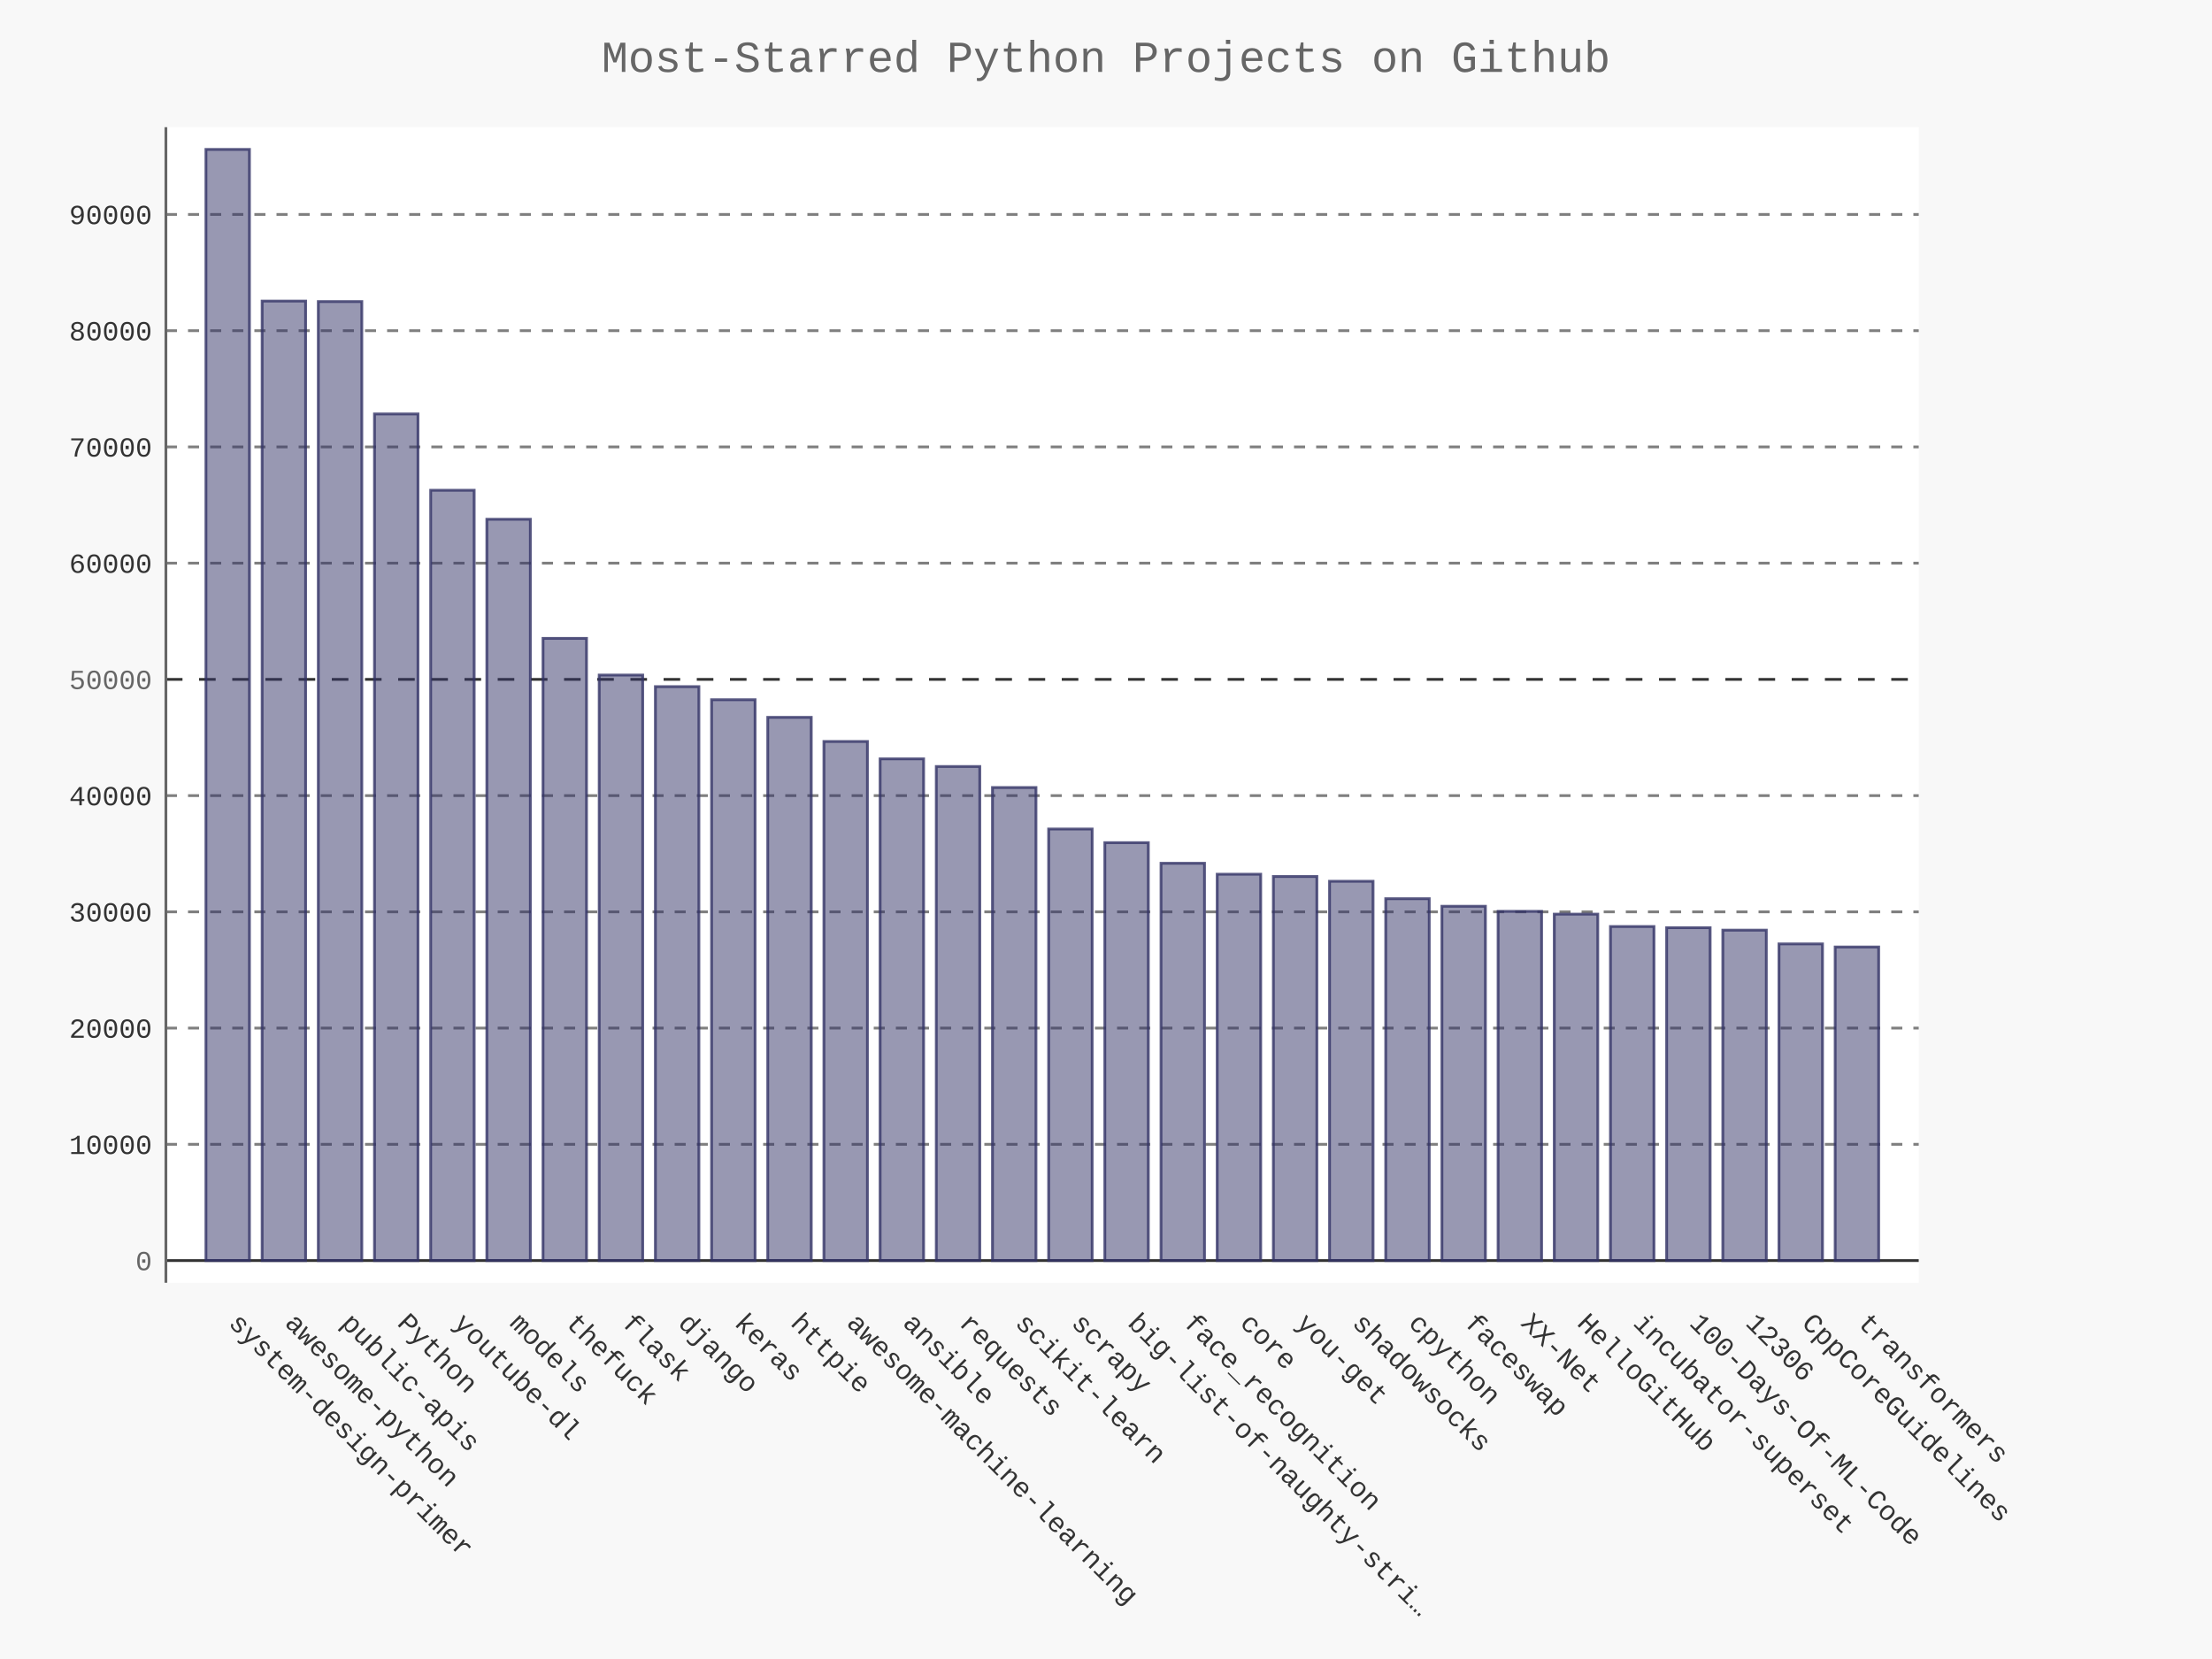
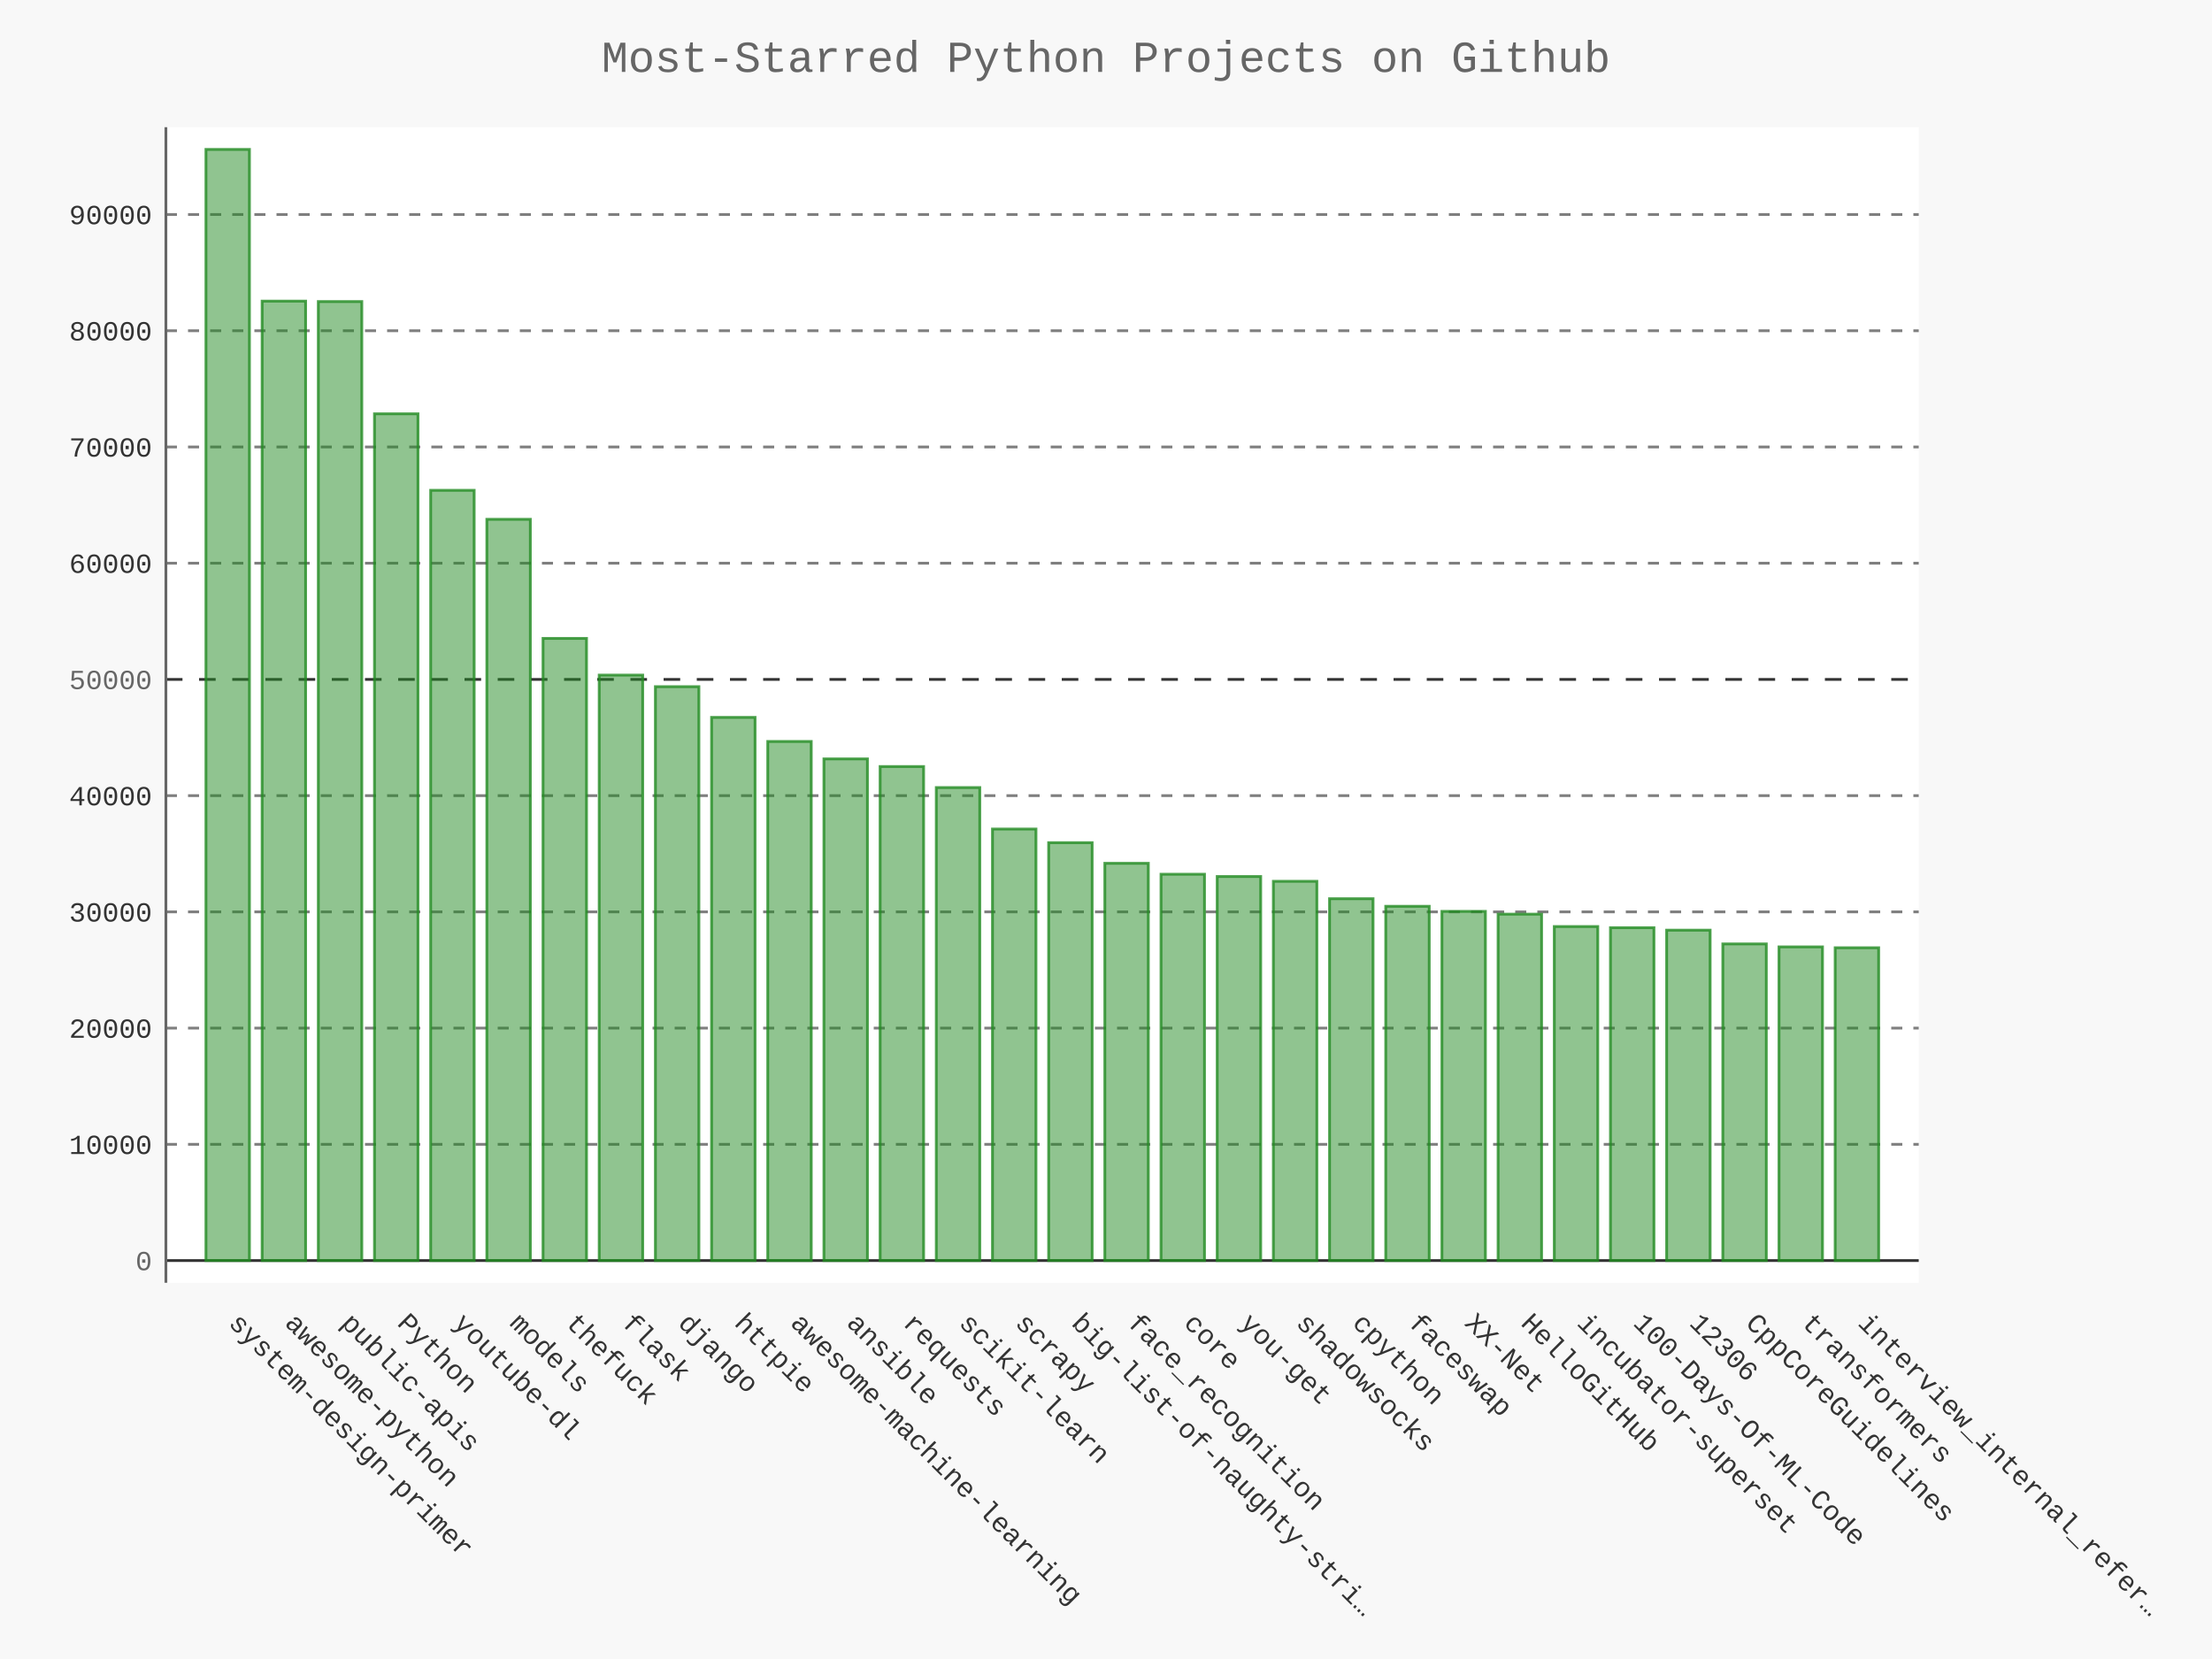
- <svg xmlns="http://www.w3.org/2000/svg" id="chart-a7b45c9d-c83d-46bf-b347-02b6608a611a" class="pygal-chart" viewBox="0 0 800 600">
+ <svg xmlns="http://www.w3.org/2000/svg" id="chart-d66af4cc-916e-4963-9f83-e5c5235435a4" class="pygal-chart" viewBox="0 0 800 600">
  <defs>
-     <style type="text/css">#chart-a7b45c9d-c83d-46bf-b347-02b6608a611a{-webkit-user-select:none;-webkit-font-smoothing:antialiased;font-family:Consolas,"Liberation Mono",Menlo,Courier,monospace}#chart-a7b45c9d-c83d-46bf-b347-02b6608a611a .title{font-family:Consolas,"Liberation Mono",Menlo,Courier,monospace;font-size:16px}#chart-a7b45c9d-c83d-46bf-b347-02b6608a611a .legends .legend text{font-family:Consolas,"Liberation Mono",Menlo,Courier,monospace;font-size:14px}#chart-a7b45c9d-c83d-46bf-b347-02b6608a611a .axis text{font-family:Consolas,"Liberation Mono",Menlo,Courier,monospace;font-size:10px}#chart-a7b45c9d-c83d-46bf-b347-02b6608a611a .axis text.major{font-family:Consolas,"Liberation Mono",Menlo,Courier,monospace;font-size:10px}#chart-a7b45c9d-c83d-46bf-b347-02b6608a611a .text-overlay text.value{font-family:Consolas,"Liberation Mono",Menlo,Courier,monospace;font-size:16px}#chart-a7b45c9d-c83d-46bf-b347-02b6608a611a .text-overlay text.label{font-family:Consolas,"Liberation Mono",Menlo,Courier,monospace;font-size:10px}#chart-a7b45c9d-c83d-46bf-b347-02b6608a611a .tooltip{font-family:Consolas,"Liberation Mono",Menlo,Courier,monospace;font-size:14px}#chart-a7b45c9d-c83d-46bf-b347-02b6608a611a text.no_data{font-family:Consolas,"Liberation Mono",Menlo,Courier,monospace;font-size:64px}
- #chart-a7b45c9d-c83d-46bf-b347-02b6608a611a{background-color:#f8f8f8}#chart-a7b45c9d-c83d-46bf-b347-02b6608a611a path,#chart-a7b45c9d-c83d-46bf-b347-02b6608a611a line,#chart-a7b45c9d-c83d-46bf-b347-02b6608a611a rect,#chart-a7b45c9d-c83d-46bf-b347-02b6608a611a circle{-webkit-transition:250ms ease-in;-moz-transition:250ms ease-in;transition:250ms ease-in}#chart-a7b45c9d-c83d-46bf-b347-02b6608a611a .graph &gt; .background{fill:#f8f8f8}#chart-a7b45c9d-c83d-46bf-b347-02b6608a611a .plot &gt; .background{fill:#ffffff}#chart-a7b45c9d-c83d-46bf-b347-02b6608a611a .graph{fill:#333}#chart-a7b45c9d-c83d-46bf-b347-02b6608a611a text.no_data{fill:#666}#chart-a7b45c9d-c83d-46bf-b347-02b6608a611a .title{fill:#666}#chart-a7b45c9d-c83d-46bf-b347-02b6608a611a .legends .legend text{fill:#333}#chart-a7b45c9d-c83d-46bf-b347-02b6608a611a .legends .legend:hover text{fill:#666}#chart-a7b45c9d-c83d-46bf-b347-02b6608a611a .axis .line{stroke:#666}#chart-a7b45c9d-c83d-46bf-b347-02b6608a611a .axis .guide.line{stroke:rgba(0,0,0,0.5)}#chart-a7b45c9d-c83d-46bf-b347-02b6608a611a .axis .major.line{stroke:#333}#chart-a7b45c9d-c83d-46bf-b347-02b6608a611a .axis text.major{fill:#666}#chart-a7b45c9d-c83d-46bf-b347-02b6608a611a .axis.y .guides:hover .guide.line,#chart-a7b45c9d-c83d-46bf-b347-02b6608a611a .line-graph .axis.x .guides:hover .guide.line,#chart-a7b45c9d-c83d-46bf-b347-02b6608a611a .stackedline-graph .axis.x .guides:hover .guide.line,#chart-a7b45c9d-c83d-46bf-b347-02b6608a611a .xy-graph .axis.x .guides:hover .guide.line{stroke:#666}#chart-a7b45c9d-c83d-46bf-b347-02b6608a611a .axis .guides:hover text{fill:#666}#chart-a7b45c9d-c83d-46bf-b347-02b6608a611a .reactive{fill-opacity:.5;stroke-opacity:.8}#chart-a7b45c9d-c83d-46bf-b347-02b6608a611a .ci{stroke:#333}#chart-a7b45c9d-c83d-46bf-b347-02b6608a611a .reactive.active,#chart-a7b45c9d-c83d-46bf-b347-02b6608a611a .active .reactive{fill-opacity:.9;stroke-opacity:.9;stroke-width:4}#chart-a7b45c9d-c83d-46bf-b347-02b6608a611a .ci .reactive.active{stroke-width:1.5}#chart-a7b45c9d-c83d-46bf-b347-02b6608a611a .series text{fill:#666}#chart-a7b45c9d-c83d-46bf-b347-02b6608a611a .tooltip rect{fill:#ffffff;stroke:#666;-webkit-transition:opacity 250ms ease-in;-moz-transition:opacity 250ms ease-in;transition:opacity 250ms ease-in}#chart-a7b45c9d-c83d-46bf-b347-02b6608a611a .tooltip .label{fill:#333}#chart-a7b45c9d-c83d-46bf-b347-02b6608a611a .tooltip .label{fill:#333}#chart-a7b45c9d-c83d-46bf-b347-02b6608a611a .tooltip .legend{font-size:.8em;fill:rgba(0,0,0,0.5)}#chart-a7b45c9d-c83d-46bf-b347-02b6608a611a .tooltip .x_label{font-size:.6em;fill:#666}#chart-a7b45c9d-c83d-46bf-b347-02b6608a611a .tooltip .xlink{font-size:.5em;text-decoration:underline}#chart-a7b45c9d-c83d-46bf-b347-02b6608a611a .tooltip .value{font-size:1.5em}#chart-a7b45c9d-c83d-46bf-b347-02b6608a611a .bound{font-size:.5em}#chart-a7b45c9d-c83d-46bf-b347-02b6608a611a .max-value{font-size:.75em;fill:rgba(0,0,0,0.5)}#chart-a7b45c9d-c83d-46bf-b347-02b6608a611a .map-element{fill:#ffffff;stroke:rgba(0,0,0,0.5) !important}#chart-a7b45c9d-c83d-46bf-b347-02b6608a611a .map-element .reactive{fill-opacity:inherit;stroke-opacity:inherit}#chart-a7b45c9d-c83d-46bf-b347-02b6608a611a .color-0,#chart-a7b45c9d-c83d-46bf-b347-02b6608a611a .color-0 a:visited{stroke:#333366;fill:#333366}#chart-a7b45c9d-c83d-46bf-b347-02b6608a611a .text-overlay .color-0 text{fill:black}
- #chart-a7b45c9d-c83d-46bf-b347-02b6608a611a text.no_data{text-anchor:middle}#chart-a7b45c9d-c83d-46bf-b347-02b6608a611a .guide.line{fill:none}#chart-a7b45c9d-c83d-46bf-b347-02b6608a611a .centered{text-anchor:middle}#chart-a7b45c9d-c83d-46bf-b347-02b6608a611a .title{text-anchor:middle}#chart-a7b45c9d-c83d-46bf-b347-02b6608a611a .legends .legend text{fill-opacity:1}#chart-a7b45c9d-c83d-46bf-b347-02b6608a611a .axis.x text{text-anchor:middle}#chart-a7b45c9d-c83d-46bf-b347-02b6608a611a .axis.x:not(.web) text[transform]{text-anchor:start}#chart-a7b45c9d-c83d-46bf-b347-02b6608a611a .axis.x:not(.web) text[transform].backwards{text-anchor:end}#chart-a7b45c9d-c83d-46bf-b347-02b6608a611a .axis.y text{text-anchor:end}#chart-a7b45c9d-c83d-46bf-b347-02b6608a611a .axis.y text[transform].backwards{text-anchor:start}#chart-a7b45c9d-c83d-46bf-b347-02b6608a611a .axis.y2 text{text-anchor:start}#chart-a7b45c9d-c83d-46bf-b347-02b6608a611a .axis.y2 text[transform].backwards{text-anchor:end}#chart-a7b45c9d-c83d-46bf-b347-02b6608a611a .axis .guide.line{stroke-dasharray:4,4}#chart-a7b45c9d-c83d-46bf-b347-02b6608a611a .axis .major.guide.line{stroke-dasharray:6,6}#chart-a7b45c9d-c83d-46bf-b347-02b6608a611a .horizontal .axis.y .guide.line,#chart-a7b45c9d-c83d-46bf-b347-02b6608a611a .horizontal .axis.y2 .guide.line,#chart-a7b45c9d-c83d-46bf-b347-02b6608a611a .vertical .axis.x .guide.line{opacity:0}#chart-a7b45c9d-c83d-46bf-b347-02b6608a611a .horizontal .axis.always_show .guide.line,#chart-a7b45c9d-c83d-46bf-b347-02b6608a611a .vertical .axis.always_show .guide.line{opacity:1 !important}#chart-a7b45c9d-c83d-46bf-b347-02b6608a611a .axis.y .guides:hover .guide.line,#chart-a7b45c9d-c83d-46bf-b347-02b6608a611a .axis.y2 .guides:hover .guide.line,#chart-a7b45c9d-c83d-46bf-b347-02b6608a611a .axis.x .guides:hover .guide.line{opacity:1}#chart-a7b45c9d-c83d-46bf-b347-02b6608a611a .axis .guides:hover text{opacity:1}#chart-a7b45c9d-c83d-46bf-b347-02b6608a611a .nofill{fill:none}#chart-a7b45c9d-c83d-46bf-b347-02b6608a611a .subtle-fill{fill-opacity:.2}#chart-a7b45c9d-c83d-46bf-b347-02b6608a611a .dot{stroke-width:1px;fill-opacity:1}#chart-a7b45c9d-c83d-46bf-b347-02b6608a611a .dot.active{stroke-width:5px}#chart-a7b45c9d-c83d-46bf-b347-02b6608a611a .dot.negative{fill:transparent}#chart-a7b45c9d-c83d-46bf-b347-02b6608a611a text,#chart-a7b45c9d-c83d-46bf-b347-02b6608a611a tspan{stroke:none !important}#chart-a7b45c9d-c83d-46bf-b347-02b6608a611a .series text.active{opacity:1}#chart-a7b45c9d-c83d-46bf-b347-02b6608a611a .tooltip rect{fill-opacity:.95;stroke-width:.5}#chart-a7b45c9d-c83d-46bf-b347-02b6608a611a .tooltip text{fill-opacity:1}#chart-a7b45c9d-c83d-46bf-b347-02b6608a611a .showable{visibility:hidden}#chart-a7b45c9d-c83d-46bf-b347-02b6608a611a .showable.shown{visibility:visible}#chart-a7b45c9d-c83d-46bf-b347-02b6608a611a .gauge-background{fill:rgba(229,229,229,1);stroke:none}#chart-a7b45c9d-c83d-46bf-b347-02b6608a611a .bg-lines{stroke:#f8f8f8;stroke-width:2px}</style>
+     <style type="text/css">#chart-d66af4cc-916e-4963-9f83-e5c5235435a4{-webkit-user-select:none;-webkit-font-smoothing:antialiased;font-family:Consolas,"Liberation Mono",Menlo,Courier,monospace}#chart-d66af4cc-916e-4963-9f83-e5c5235435a4 .title{font-family:Consolas,"Liberation Mono",Menlo,Courier,monospace;font-size:16px}#chart-d66af4cc-916e-4963-9f83-e5c5235435a4 .legends .legend text{font-family:Consolas,"Liberation Mono",Menlo,Courier,monospace;font-size:14px}#chart-d66af4cc-916e-4963-9f83-e5c5235435a4 .axis text{font-family:Consolas,"Liberation Mono",Menlo,Courier,monospace;font-size:10px}#chart-d66af4cc-916e-4963-9f83-e5c5235435a4 .axis text.major{font-family:Consolas,"Liberation Mono",Menlo,Courier,monospace;font-size:10px}#chart-d66af4cc-916e-4963-9f83-e5c5235435a4 .text-overlay text.value{font-family:Consolas,"Liberation Mono",Menlo,Courier,monospace;font-size:16px}#chart-d66af4cc-916e-4963-9f83-e5c5235435a4 .text-overlay text.label{font-family:Consolas,"Liberation Mono",Menlo,Courier,monospace;font-size:10px}#chart-d66af4cc-916e-4963-9f83-e5c5235435a4 .tooltip{font-family:Consolas,"Liberation Mono",Menlo,Courier,monospace;font-size:14px}#chart-d66af4cc-916e-4963-9f83-e5c5235435a4 text.no_data{font-family:Consolas,"Liberation Mono",Menlo,Courier,monospace;font-size:64px}
+ #chart-d66af4cc-916e-4963-9f83-e5c5235435a4{background-color:#f8f8f8}#chart-d66af4cc-916e-4963-9f83-e5c5235435a4 path,#chart-d66af4cc-916e-4963-9f83-e5c5235435a4 line,#chart-d66af4cc-916e-4963-9f83-e5c5235435a4 rect,#chart-d66af4cc-916e-4963-9f83-e5c5235435a4 circle{-webkit-transition:250ms ease-in;-moz-transition:250ms ease-in;transition:250ms ease-in}#chart-d66af4cc-916e-4963-9f83-e5c5235435a4 .graph &gt; .background{fill:#f8f8f8}#chart-d66af4cc-916e-4963-9f83-e5c5235435a4 .plot &gt; .background{fill:#ffffff}#chart-d66af4cc-916e-4963-9f83-e5c5235435a4 .graph{fill:#333}#chart-d66af4cc-916e-4963-9f83-e5c5235435a4 text.no_data{fill:#666}#chart-d66af4cc-916e-4963-9f83-e5c5235435a4 .title{fill:#666}#chart-d66af4cc-916e-4963-9f83-e5c5235435a4 .legends .legend text{fill:#333}#chart-d66af4cc-916e-4963-9f83-e5c5235435a4 .legends .legend:hover text{fill:#666}#chart-d66af4cc-916e-4963-9f83-e5c5235435a4 .axis .line{stroke:#666}#chart-d66af4cc-916e-4963-9f83-e5c5235435a4 .axis .guide.line{stroke:rgba(0,0,0,0.5)}#chart-d66af4cc-916e-4963-9f83-e5c5235435a4 .axis .major.line{stroke:#333}#chart-d66af4cc-916e-4963-9f83-e5c5235435a4 .axis text.major{fill:#666}#chart-d66af4cc-916e-4963-9f83-e5c5235435a4 .axis.y .guides:hover .guide.line,#chart-d66af4cc-916e-4963-9f83-e5c5235435a4 .line-graph .axis.x .guides:hover .guide.line,#chart-d66af4cc-916e-4963-9f83-e5c5235435a4 .stackedline-graph .axis.x .guides:hover .guide.line,#chart-d66af4cc-916e-4963-9f83-e5c5235435a4 .xy-graph .axis.x .guides:hover .guide.line{stroke:#666}#chart-d66af4cc-916e-4963-9f83-e5c5235435a4 .axis .guides:hover text{fill:#666}#chart-d66af4cc-916e-4963-9f83-e5c5235435a4 .reactive{fill-opacity:.5;stroke-opacity:.8}#chart-d66af4cc-916e-4963-9f83-e5c5235435a4 .ci{stroke:#333}#chart-d66af4cc-916e-4963-9f83-e5c5235435a4 .reactive.active,#chart-d66af4cc-916e-4963-9f83-e5c5235435a4 .active .reactive{fill-opacity:.9;stroke-opacity:.9;stroke-width:4}#chart-d66af4cc-916e-4963-9f83-e5c5235435a4 .ci .reactive.active{stroke-width:1.5}#chart-d66af4cc-916e-4963-9f83-e5c5235435a4 .series text{fill:#666}#chart-d66af4cc-916e-4963-9f83-e5c5235435a4 .tooltip rect{fill:#ffffff;stroke:#666;-webkit-transition:opacity 250ms ease-in;-moz-transition:opacity 250ms ease-in;transition:opacity 250ms ease-in}#chart-d66af4cc-916e-4963-9f83-e5c5235435a4 .tooltip .label{fill:#333}#chart-d66af4cc-916e-4963-9f83-e5c5235435a4 .tooltip .label{fill:#333}#chart-d66af4cc-916e-4963-9f83-e5c5235435a4 .tooltip .legend{font-size:.8em;fill:rgba(0,0,0,0.5)}#chart-d66af4cc-916e-4963-9f83-e5c5235435a4 .tooltip .x_label{font-size:.6em;fill:#666}#chart-d66af4cc-916e-4963-9f83-e5c5235435a4 .tooltip .xlink{font-size:.5em;text-decoration:underline}#chart-d66af4cc-916e-4963-9f83-e5c5235435a4 .tooltip .value{font-size:1.5em}#chart-d66af4cc-916e-4963-9f83-e5c5235435a4 .bound{font-size:.5em}#chart-d66af4cc-916e-4963-9f83-e5c5235435a4 .max-value{font-size:.75em;fill:rgba(0,0,0,0.5)}#chart-d66af4cc-916e-4963-9f83-e5c5235435a4 .map-element{fill:#ffffff;stroke:rgba(0,0,0,0.5) !important}#chart-d66af4cc-916e-4963-9f83-e5c5235435a4 .map-element .reactive{fill-opacity:inherit;stroke-opacity:inherit}#chart-d66af4cc-916e-4963-9f83-e5c5235435a4 .color-0,#chart-d66af4cc-916e-4963-9f83-e5c5235435a4 .color-0 a:visited{stroke:#228b22;fill:#228b22}#chart-d66af4cc-916e-4963-9f83-e5c5235435a4 .text-overlay .color-0 text{fill:black}
+ #chart-d66af4cc-916e-4963-9f83-e5c5235435a4 text.no_data{text-anchor:middle}#chart-d66af4cc-916e-4963-9f83-e5c5235435a4 .guide.line{fill:none}#chart-d66af4cc-916e-4963-9f83-e5c5235435a4 .centered{text-anchor:middle}#chart-d66af4cc-916e-4963-9f83-e5c5235435a4 .title{text-anchor:middle}#chart-d66af4cc-916e-4963-9f83-e5c5235435a4 .legends .legend text{fill-opacity:1}#chart-d66af4cc-916e-4963-9f83-e5c5235435a4 .axis.x text{text-anchor:middle}#chart-d66af4cc-916e-4963-9f83-e5c5235435a4 .axis.x:not(.web) text[transform]{text-anchor:start}#chart-d66af4cc-916e-4963-9f83-e5c5235435a4 .axis.x:not(.web) text[transform].backwards{text-anchor:end}#chart-d66af4cc-916e-4963-9f83-e5c5235435a4 .axis.y text{text-anchor:end}#chart-d66af4cc-916e-4963-9f83-e5c5235435a4 .axis.y text[transform].backwards{text-anchor:start}#chart-d66af4cc-916e-4963-9f83-e5c5235435a4 .axis.y2 text{text-anchor:start}#chart-d66af4cc-916e-4963-9f83-e5c5235435a4 .axis.y2 text[transform].backwards{text-anchor:end}#chart-d66af4cc-916e-4963-9f83-e5c5235435a4 .axis .guide.line{stroke-dasharray:4,4}#chart-d66af4cc-916e-4963-9f83-e5c5235435a4 .axis .major.guide.line{stroke-dasharray:6,6}#chart-d66af4cc-916e-4963-9f83-e5c5235435a4 .horizontal .axis.y .guide.line,#chart-d66af4cc-916e-4963-9f83-e5c5235435a4 .horizontal .axis.y2 .guide.line,#chart-d66af4cc-916e-4963-9f83-e5c5235435a4 .vertical .axis.x .guide.line{opacity:0}#chart-d66af4cc-916e-4963-9f83-e5c5235435a4 .horizontal .axis.always_show .guide.line,#chart-d66af4cc-916e-4963-9f83-e5c5235435a4 .vertical .axis.always_show .guide.line{opacity:1 !important}#chart-d66af4cc-916e-4963-9f83-e5c5235435a4 .axis.y .guides:hover .guide.line,#chart-d66af4cc-916e-4963-9f83-e5c5235435a4 .axis.y2 .guides:hover .guide.line,#chart-d66af4cc-916e-4963-9f83-e5c5235435a4 .axis.x .guides:hover .guide.line{opacity:1}#chart-d66af4cc-916e-4963-9f83-e5c5235435a4 .axis .guides:hover text{opacity:1}#chart-d66af4cc-916e-4963-9f83-e5c5235435a4 .nofill{fill:none}#chart-d66af4cc-916e-4963-9f83-e5c5235435a4 .subtle-fill{fill-opacity:.2}#chart-d66af4cc-916e-4963-9f83-e5c5235435a4 .dot{stroke-width:1px;fill-opacity:1}#chart-d66af4cc-916e-4963-9f83-e5c5235435a4 .dot.active{stroke-width:5px}#chart-d66af4cc-916e-4963-9f83-e5c5235435a4 .dot.negative{fill:transparent}#chart-d66af4cc-916e-4963-9f83-e5c5235435a4 text,#chart-d66af4cc-916e-4963-9f83-e5c5235435a4 tspan{stroke:none !important}#chart-d66af4cc-916e-4963-9f83-e5c5235435a4 .series text.active{opacity:1}#chart-d66af4cc-916e-4963-9f83-e5c5235435a4 .tooltip rect{fill-opacity:.95;stroke-width:.5}#chart-d66af4cc-916e-4963-9f83-e5c5235435a4 .tooltip text{fill-opacity:1}#chart-d66af4cc-916e-4963-9f83-e5c5235435a4 .showable{visibility:hidden}#chart-d66af4cc-916e-4963-9f83-e5c5235435a4 .showable.shown{visibility:visible}#chart-d66af4cc-916e-4963-9f83-e5c5235435a4 .gauge-background{fill:rgba(229,229,229,1);stroke:none}#chart-d66af4cc-916e-4963-9f83-e5c5235435a4 .bg-lines{stroke:#f8f8f8;stroke-width:2px}</style>
  </defs>
  <g class="graph bar-graph vertical">
    <rect x="0" y="0" width="800" height="600" class="background" />
    <g transform="translate(60, 46)" class="plot">
      <rect x="0" y="0" width="633.934" height="417.934" class="background" />
      <g class="axis y always_show">
        <g class="guides">
          <path d="M0 409.897 h633.934" class="axis major line" />
          <text x="-5" y="413.397" class="major">0</text>
        </g>
        <g class="guides">
-           <path d="M0 367.859 h633.934" class="guide line" />
-           <text x="-5" y="371.359" class="">10000</text>
-         </g>
-         <g class="guides">
-           <path d="M0 325.821 h633.934" class="guide line" />
-           <text x="-5" y="329.321" class="">20000</text>
-         </g>
-         <g class="guides">
-           <path d="M0 283.784 h633.934" class="guide line" />
-           <text x="-5" y="287.284" class="">30000</text>
-         </g>
-         <g class="guides">
-           <path d="M0 241.746 h633.934" class="guide line" />
-           <text x="-5" y="245.246" class="">40000</text>
-         </g>
-         <g class="guides">
-           <path d="M0 199.708 h633.934" class="major guide line" />
-           <text x="-5" y="203.208" class="major">50000</text>
-         </g>
-         <g class="guides">
-           <path d="M0 157.67 h633.934" class="guide line" />
-           <text x="-5" y="161.17" class="">60000</text>
-         </g>
-         <g class="guides">
-           <path d="M0 115.633 h633.934" class="guide line" />
-           <text x="-5" y="119.133" class="">70000</text>
-         </g>
-         <g class="guides">
-           <path d="M0 73.595 h633.934" class="guide line" />
-           <text x="-5" y="77.095" class="">80000</text>
-         </g>
-         <g class="guides">
-           <path d="M0 31.557 h633.934" class="guide line" />
-           <text x="-5" y="35.057" class="">90000</text>
+           <path d="M0 367.862 h633.934" class="guide line" />
+           <text x="-5" y="371.362" class="">10000</text>
+         </g>
+         <g class="guides">
+           <path d="M0 325.827 h633.934" class="guide line" />
+           <text x="-5" y="329.327" class="">20000</text>
+         </g>
+         <g class="guides">
+           <path d="M0 283.792 h633.934" class="guide line" />
+           <text x="-5" y="287.292" class="">30000</text>
+         </g>
+         <g class="guides">
+           <path d="M0 241.756 h633.934" class="guide line" />
+           <text x="-5" y="245.256" class="">40000</text>
+         </g>
+         <g class="guides">
+           <path d="M0 199.721 h633.934" class="major guide line" />
+           <text x="-5" y="203.221" class="major">50000</text>
+         </g>
+         <g class="guides">
+           <path d="M0 157.686 h633.934" class="guide line" />
+           <text x="-5" y="161.186" class="">60000</text>
+         </g>
+         <g class="guides">
+           <path d="M0 115.651 h633.934" class="guide line" />
+           <text x="-5" y="119.151" class="">70000</text>
+         </g>
+         <g class="guides">
+           <path d="M0 73.616 h633.934" class="guide line" />
+           <text x="-5" y="77.116" class="">80000</text>
+         </g>
+         <g class="guides">
+           <path d="M0 31.581 h633.934" class="guide line" />
+           <text x="-5" y="35.081" class="">90000</text>
        </g>
      </g>
      <g class="axis x">
        <path d="M0 0 v417.934" class="line" />
        <g class="guides">
          <path d="M22.35 0 v417.934" class="guide line" />
          <text x="22.35" y="432.934" class="" transform="rotate(45 22.35024 432.934)">system-design-primer</text>
        </g>
        <g class="guides">
          <path d="M42.669 0 v417.934" class="guide line" />
          <text x="42.669" y="432.934" class="" transform="rotate(45 42.66863 432.934)">awesome-python</text>
        </g>
        <g class="guides">
          <path d="M62.987 0 v417.934" class="guide line" />
          <text x="62.987" y="432.934" class="" transform="rotate(45 62.98703 432.934)">public-apis</text>
        </g>
        <g class="guides">
          <path d="M83.305 0 v417.934" class="guide line" />
          <text x="83.305" y="432.934" class="" transform="rotate(45 83.30543 432.934)">Python</text>
        </g>
        <g class="guides">
          <path d="M103.624 0 v417.934" class="guide line" />
          <text x="103.624" y="432.934" class="" transform="rotate(45 103.6238 432.934)">youtube-dl</text>
        </g>
        <g class="guides">
          <path d="M123.942 0 v417.934" class="guide line" />
          <text x="123.942" y="432.934" class="" transform="rotate(45 123.9422 432.934)">models</text>
        </g>
        <g class="guides">
          <path d="M144.261 0 v417.934" class="guide line" />
          <text x="144.261" y="432.934" class="" transform="rotate(45 144.2606 432.934)">thefuck</text>
        </g>
        <g class="guides">
          <path d="M164.579 0 v417.934" class="guide line" />
          <text x="164.579" y="432.934" class="" transform="rotate(45 164.579 432.934)">flask</text>
        </g>
        <g class="guides">
          <path d="M184.897 0 v417.934" class="guide line" />
          <text x="184.897" y="432.934" class="" transform="rotate(45 184.8974 432.934)">django</text>
        </g>
        <g class="guides">
          <path d="M205.216 0 v417.934" class="guide line" />
-           <text x="205.216" y="432.934" class="" transform="rotate(45 205.2158 432.934)">keras</text>
+           <text x="205.216" y="432.934" class="" transform="rotate(45 205.2158 432.934)">httpie</text>
        </g>
        <g class="guides">
          <path d="M225.534 0 v417.934" class="guide line" />
-           <text x="225.534" y="432.934" class="" transform="rotate(45 225.5342 432.934)">httpie</text>
+           <text x="225.534" y="432.934" class="" transform="rotate(45 225.5342 432.934)">awesome-machine-learning</text>
        </g>
        <g class="guides">
          <path d="M245.853 0 v417.934" class="guide line" />
-           <text x="245.853" y="432.934" class="" transform="rotate(45 245.8526 432.934)">awesome-machine-learning</text>
+           <text x="245.853" y="432.934" class="" transform="rotate(45 245.8526 432.934)">ansible</text>
        </g>
        <g class="guides">
          <path d="M266.171 0 v417.934" class="guide line" />
-           <text x="266.171" y="432.934" class="" transform="rotate(45 266.171 432.934)">ansible</text>
+           <text x="266.171" y="432.934" class="" transform="rotate(45 266.171 432.934)">requests</text>
        </g>
        <g class="guides">
          <path d="M286.489 0 v417.934" class="guide line" />
-           <text x="286.489" y="432.934" class="" transform="rotate(45 286.4894 432.934)">requests</text>
+           <text x="286.489" y="432.934" class="" transform="rotate(45 286.4894 432.934)">scikit-learn</text>
        </g>
        <g class="guides">
          <path d="M306.808 0 v417.934" class="guide line" />
-           <text x="306.808" y="432.934" class="" transform="rotate(45 306.8078 432.934)">scikit-learn</text>
+           <text x="306.808" y="432.934" class="" transform="rotate(45 306.8078 432.934)">scrapy</text>
        </g>
        <g class="guides">
          <path d="M327.126 0 v417.934" class="guide line" />
-           <text x="327.126" y="432.934" class="" transform="rotate(45 327.1262 432.934)">scrapy</text>
+           <text x="327.126" y="432.934" class="" transform="rotate(45 327.1262 432.934)">big-list-of-naughty-stri…</text>
        </g>
        <g class="guides">
          <path d="M347.445 0 v417.934" class="guide line" />
-           <text x="347.445" y="432.934" class="" transform="rotate(45 347.4446 432.934)">big-list-of-naughty-stri…</text>
+           <text x="347.445" y="432.934" class="" transform="rotate(45 347.4446 432.934)">face_recognition</text>
        </g>
        <g class="guides">
          <path d="M367.763 0 v417.934" class="guide line" />
-           <text x="367.763" y="432.934" class="" transform="rotate(45 367.763 432.934)">face_recognition</text>
+           <text x="367.763" y="432.934" class="" transform="rotate(45 367.763 432.934)">core</text>
        </g>
        <g class="guides">
          <path d="M388.081 0 v417.934" class="guide line" />
-           <text x="388.081" y="432.934" class="" transform="rotate(45 388.0814 432.934)">core</text>
+           <text x="388.081" y="432.934" class="" transform="rotate(45 388.0814 432.934)">you-get</text>
        </g>
        <g class="guides">
          <path d="M408.4 0 v417.934" class="guide line" />
-           <text x="408.4" y="432.934" class="" transform="rotate(45 408.3998 432.934)">you-get</text>
+           <text x="408.4" y="432.934" class="" transform="rotate(45 408.3998 432.934)">shadowsocks</text>
        </g>
        <g class="guides">
          <path d="M428.718 0 v417.934" class="guide line" />
-           <text x="428.718" y="432.934" class="" transform="rotate(45 428.7182 432.934)">shadowsocks</text>
+           <text x="428.718" y="432.934" class="" transform="rotate(45 428.7182 432.934)">cpython</text>
        </g>
        <g class="guides">
          <path d="M449.037 0 v417.934" class="guide line" />
-           <text x="449.037" y="432.934" class="" transform="rotate(45 449.0366 432.934)">cpython</text>
+           <text x="449.037" y="432.934" class="" transform="rotate(45 449.0366 432.934)">faceswap</text>
        </g>
        <g class="guides">
          <path d="M469.355 0 v417.934" class="guide line" />
-           <text x="469.355" y="432.934" class="" transform="rotate(45 469.355 432.934)">faceswap</text>
+           <text x="469.355" y="432.934" class="" transform="rotate(45 469.355 432.934)">XX-Net</text>
        </g>
        <g class="guides">
          <path d="M489.673 0 v417.934" class="guide line" />
-           <text x="489.673" y="432.934" class="" transform="rotate(45 489.6734 432.934)">XX-Net</text>
+           <text x="489.673" y="432.934" class="" transform="rotate(45 489.6734 432.934)">HelloGitHub</text>
        </g>
        <g class="guides">
          <path d="M509.992 0 v417.934" class="guide line" />
-           <text x="509.992" y="432.934" class="" transform="rotate(45 509.9918 432.934)">HelloGitHub</text>
+           <text x="509.992" y="432.934" class="" transform="rotate(45 509.9918 432.934)">incubator-superset</text>
        </g>
        <g class="guides">
          <path d="M530.31 0 v417.934" class="guide line" />
-           <text x="530.31" y="432.934" class="" transform="rotate(45 530.3102 432.934)">incubator-superset</text>
+           <text x="530.31" y="432.934" class="" transform="rotate(45 530.3102 432.934)">100-Days-Of-ML-Code</text>
        </g>
        <g class="guides">
          <path d="M550.629 0 v417.934" class="guide line" />
-           <text x="550.629" y="432.934" class="" transform="rotate(45 550.6286 432.934)">100-Days-Of-ML-Code</text>
+           <text x="550.629" y="432.934" class="" transform="rotate(45 550.6286 432.934)">12306</text>
        </g>
        <g class="guides">
          <path d="M570.947 0 v417.934" class="guide line" />
-           <text x="570.947" y="432.934" class="" transform="rotate(45 570.947 432.934)">12306</text>
+           <text x="570.947" y="432.934" class="" transform="rotate(45 570.947 432.934)">CppCoreGuidelines</text>
        </g>
        <g class="guides">
          <path d="M591.265 0 v417.934" class="guide line" />
-           <text x="591.265" y="432.934" class="" transform="rotate(45 591.2653 432.934)">CppCoreGuidelines</text>
+           <text x="591.265" y="432.934" class="" transform="rotate(45 591.2653 432.934)">transformers</text>
        </g>
        <g class="guides">
          <path d="M611.584 0 v417.934" class="guide line" />
-           <text x="611.584" y="432.934" class="" transform="rotate(45 611.5837 432.934)">transformers</text>
+           <text x="611.584" y="432.934" class="" transform="rotate(45 611.5837 432.934)">interview_internal_refer…</text>
        </g>
      </g>
      <g class="series serie-0 color-0">
        <g class="bars">
          <g class="bar">
            <rect x="14.483" y="8.037" rx="0" ry="0" width="15.735" height="401.86" class="rect reactive tooltip-trigger" />
          </g>
          <g class="bar">
-             <rect x="34.801" y="62.88" rx="0" ry="0" width="15.735" height="347.017" class="rect reactive tooltip-trigger" />
-           </g>
-           <g class="bar">
-             <rect x="55.12" y="63.052" rx="0" ry="0" width="15.735" height="346.845" class="rect reactive tooltip-trigger" />
-           </g>
-           <g class="bar">
-             <rect x="75.438" y="103.707" rx="0" ry="0" width="15.735" height="306.19" class="rect reactive tooltip-trigger" />
-           </g>
-           <g class="bar">
-             <rect x="95.757" y="131.309" rx="0" ry="0" width="15.735" height="278.588" class="rect reactive tooltip-trigger" />
-           </g>
-           <g class="bar">
-             <rect x="116.075" y="141.797" rx="0" ry="0" width="15.735" height="268.1" class="rect reactive tooltip-trigger" />
-           </g>
-           <g class="bar">
-             <rect x="136.393" y="184.869" rx="0" ry="0" width="15.735" height="225.028" class="rect reactive tooltip-trigger" />
-           </g>
-           <g class="bar">
-             <rect x="156.712" y="198.144" rx="0" ry="0" width="15.735" height="211.752" class="rect reactive tooltip-trigger" />
-           </g>
-           <g class="bar">
-             <rect x="177.03" y="202.327" rx="0" ry="0" width="15.735" height="207.57" class="rect reactive tooltip-trigger" />
-           </g>
-           <g class="bar">
-             <rect x="197.349" y="207.061" rx="0" ry="0" width="15.735" height="202.836" class="rect reactive tooltip-trigger" />
-           </g>
-           <g class="bar">
-             <rect x="217.667" y="213.438" rx="0" ry="0" width="15.735" height="196.459" class="rect reactive tooltip-trigger" />
-           </g>
-           <g class="bar">
-             <rect x="237.985" y="222.165" rx="0" ry="0" width="15.735" height="187.732" class="rect reactive tooltip-trigger" />
-           </g>
-           <g class="bar">
-             <rect x="258.304" y="228.454" rx="0" ry="0" width="15.735" height="181.443" class="rect reactive tooltip-trigger" />
-           </g>
-           <g class="bar">
-             <rect x="278.622" y="231.215" rx="0" ry="0" width="15.735" height="178.681" class="rect reactive tooltip-trigger" />
-           </g>
-           <g class="bar">
-             <rect x="298.941" y="238.816" rx="0" ry="0" width="15.735" height="171.081" class="rect reactive tooltip-trigger" />
-           </g>
-           <g class="bar">
-             <rect x="319.259" y="253.823" rx="0" ry="0" width="15.735" height="156.073" class="rect reactive tooltip-trigger" />
-           </g>
-           <g class="bar">
-             <rect x="339.577" y="258.759" rx="0" ry="0" width="15.735" height="151.138" class="rect reactive tooltip-trigger" />
-           </g>
-           <g class="bar">
-             <rect x="359.896" y="266.212" rx="0" ry="0" width="15.735" height="143.685" class="rect reactive tooltip-trigger" />
-           </g>
-           <g class="bar">
-             <rect x="380.214" y="270.172" rx="0" ry="0" width="15.735" height="139.725" class="rect reactive tooltip-trigger" />
-           </g>
-           <g class="bar">
-             <rect x="400.532" y="270.992" rx="0" ry="0" width="15.735" height="138.905" class="rect reactive tooltip-trigger" />
-           </g>
-           <g class="bar">
-             <rect x="420.851" y="272.724" rx="0" ry="0" width="15.735" height="137.173" class="rect reactive tooltip-trigger" />
-           </g>
-           <g class="bar">
-             <rect x="441.169" y="279.025" rx="0" ry="0" width="15.735" height="130.872" class="rect reactive tooltip-trigger" />
-           </g>
-           <g class="bar">
-             <rect x="461.488" y="281.762" rx="0" ry="0" width="15.735" height="128.135" class="rect reactive tooltip-trigger" />
-           </g>
-           <g class="bar">
-             <rect x="481.806" y="283.603" rx="0" ry="0" width="15.735" height="126.294" class="rect reactive tooltip-trigger" />
-           </g>
-           <g class="bar">
-             <rect x="502.124" y="284.608" rx="0" ry="0" width="15.735" height="125.289" class="rect reactive tooltip-trigger" />
-           </g>
-           <g class="bar">
-             <rect x="522.443" y="289.089" rx="0" ry="0" width="15.735" height="120.808" class="rect reactive tooltip-trigger" />
-           </g>
-           <g class="bar">
-             <rect x="542.761" y="289.509" rx="0" ry="0" width="15.735" height="120.388" class="rect reactive tooltip-trigger" />
-           </g>
-           <g class="bar">
-             <rect x="563.08" y="290.396" rx="0" ry="0" width="15.735" height="119.501" class="rect reactive tooltip-trigger" />
-           </g>
-           <g class="bar">
-             <rect x="583.398" y="295.373" rx="0" ry="0" width="15.735" height="114.523" class="rect reactive tooltip-trigger" />
-           </g>
-           <g class="bar">
-             <rect x="603.716" y="296.492" rx="0" ry="0" width="15.735" height="113.405" class="rect reactive tooltip-trigger" />
+             <rect x="34.801" y="62.901" rx="0" ry="0" width="15.735" height="346.995" class="rect reactive tooltip-trigger" />
+           </g>
+           <g class="bar">
+             <rect x="55.12" y="63.057" rx="0" ry="0" width="15.735" height="346.84" class="rect reactive tooltip-trigger" />
+           </g>
+           <g class="bar">
+             <rect x="75.438" y="103.659" rx="0" ry="0" width="15.735" height="306.238" class="rect reactive tooltip-trigger" />
+           </g>
+           <g class="bar">
+             <rect x="95.757" y="131.326" rx="0" ry="0" width="15.735" height="278.571" class="rect reactive tooltip-trigger" />
+           </g>
+           <g class="bar">
+             <rect x="116.075" y="141.814" rx="0" ry="0" width="15.735" height="268.083" class="rect reactive tooltip-trigger" />
+           </g>
+           <g class="bar">
+             <rect x="136.393" y="184.883" rx="0" ry="0" width="15.735" height="225.014" class="rect reactive tooltip-trigger" />
+           </g>
+           <g class="bar">
+             <rect x="156.712" y="198.158" rx="0" ry="0" width="15.735" height="211.739" class="rect reactive tooltip-trigger" />
+           </g>
+           <g class="bar">
+             <rect x="177.03" y="202.336" rx="0" ry="0" width="15.735" height="207.561" class="rect reactive tooltip-trigger" />
+           </g>
+           <g class="bar">
+             <rect x="197.349" y="213.45" rx="0" ry="0" width="15.735" height="196.447" class="rect reactive tooltip-trigger" />
+           </g>
+           <g class="bar">
+             <rect x="217.667" y="222.16" rx="0" ry="0" width="15.735" height="187.737" class="rect reactive tooltip-trigger" />
+           </g>
+           <g class="bar">
+             <rect x="237.985" y="228.465" rx="0" ry="0" width="15.735" height="181.432" class="rect reactive tooltip-trigger" />
+           </g>
+           <g class="bar">
+             <rect x="258.304" y="231.227" rx="0" ry="0" width="15.735" height="178.67" class="rect reactive tooltip-trigger" />
+           </g>
+           <g class="bar">
+             <rect x="278.622" y="238.827" rx="0" ry="0" width="15.735" height="171.07" class="rect reactive tooltip-trigger" />
+           </g>
+           <g class="bar">
+             <rect x="298.941" y="253.829" rx="0" ry="0" width="15.735" height="156.068" class="rect reactive tooltip-trigger" />
+           </g>
+           <g class="bar">
+             <rect x="319.259" y="258.768" rx="0" ry="0" width="15.735" height="151.129" class="rect reactive tooltip-trigger" />
+           </g>
+           <g class="bar">
+             <rect x="339.577" y="266.221" rx="0" ry="0" width="15.735" height="143.676" class="rect reactive tooltip-trigger" />
+           </g>
+           <g class="bar">
+             <rect x="359.896" y="270.176" rx="0" ry="0" width="15.735" height="139.72" class="rect reactive tooltip-trigger" />
+           </g>
+           <g class="bar">
+             <rect x="380.214" y="271" rx="0" ry="0" width="15.735" height="138.897" class="rect reactive tooltip-trigger" />
+           </g>
+           <g class="bar">
+             <rect x="400.532" y="272.732" rx="0" ry="0" width="15.735" height="137.165" class="rect reactive tooltip-trigger" />
+           </g>
+           <g class="bar">
+             <rect x="420.851" y="279.029" rx="0" ry="0" width="15.735" height="130.868" class="rect reactive tooltip-trigger" />
+           </g>
+           <g class="bar">
+             <rect x="441.169" y="281.77" rx="0" ry="0" width="15.735" height="128.127" class="rect reactive tooltip-trigger" />
+           </g>
+           <g class="bar">
+             <rect x="461.488" y="283.611" rx="0" ry="0" width="15.735" height="126.286" class="rect reactive tooltip-trigger" />
+           </g>
+           <g class="bar">
+             <rect x="481.806" y="284.611" rx="0" ry="0" width="15.735" height="125.286" class="rect reactive tooltip-trigger" />
+           </g>
+           <g class="bar">
+             <rect x="502.124" y="289.092" rx="0" ry="0" width="15.735" height="120.805" class="rect reactive tooltip-trigger" />
+           </g>
+           <g class="bar">
+             <rect x="522.443" y="289.517" rx="0" ry="0" width="15.735" height="120.38" class="rect reactive tooltip-trigger" />
+           </g>
+           <g class="bar">
+             <rect x="542.761" y="290.404" rx="0" ry="0" width="15.735" height="119.493" class="rect reactive tooltip-trigger" />
+           </g>
+           <g class="bar">
+             <rect x="563.08" y="295.376" rx="0" ry="0" width="15.735" height="114.52" class="rect reactive tooltip-trigger" />
+           </g>
+           <g class="bar">
+             <rect x="583.398" y="296.448" rx="0" ry="0" width="15.735" height="113.448" class="rect reactive tooltip-trigger" />
+           </g>
+           <g class="bar">
+             <rect x="603.716" y="296.764" rx="0" ry="0" width="15.735" height="113.133" class="rect reactive tooltip-trigger" />
          </g>
        </g>
      </g>
    </g>
    <g class="titles">
      <text x="400.0" y="26" class="title plot_title">Most-Starred Python Projects on Github</text>
    </g>
    <g transform="translate(60, 46)" class="plot overlay">
      <g class="series serie-0 color-0" />
    </g>
    <g transform="translate(60, 46)" class="plot text-overlay">
      <g class="series serie-0 color-0" />
    </g>
    <g transform="translate(60, 46)" class="plot tooltip-overlay">
      <g transform="translate(0 0)" style="opacity: 0" class="tooltip">
        <rect rx="0" ry="0" width="0" height="0" class="tooltip-box" />
        <g class="text" />
      </g>
    </g>
  </g>
</svg>
